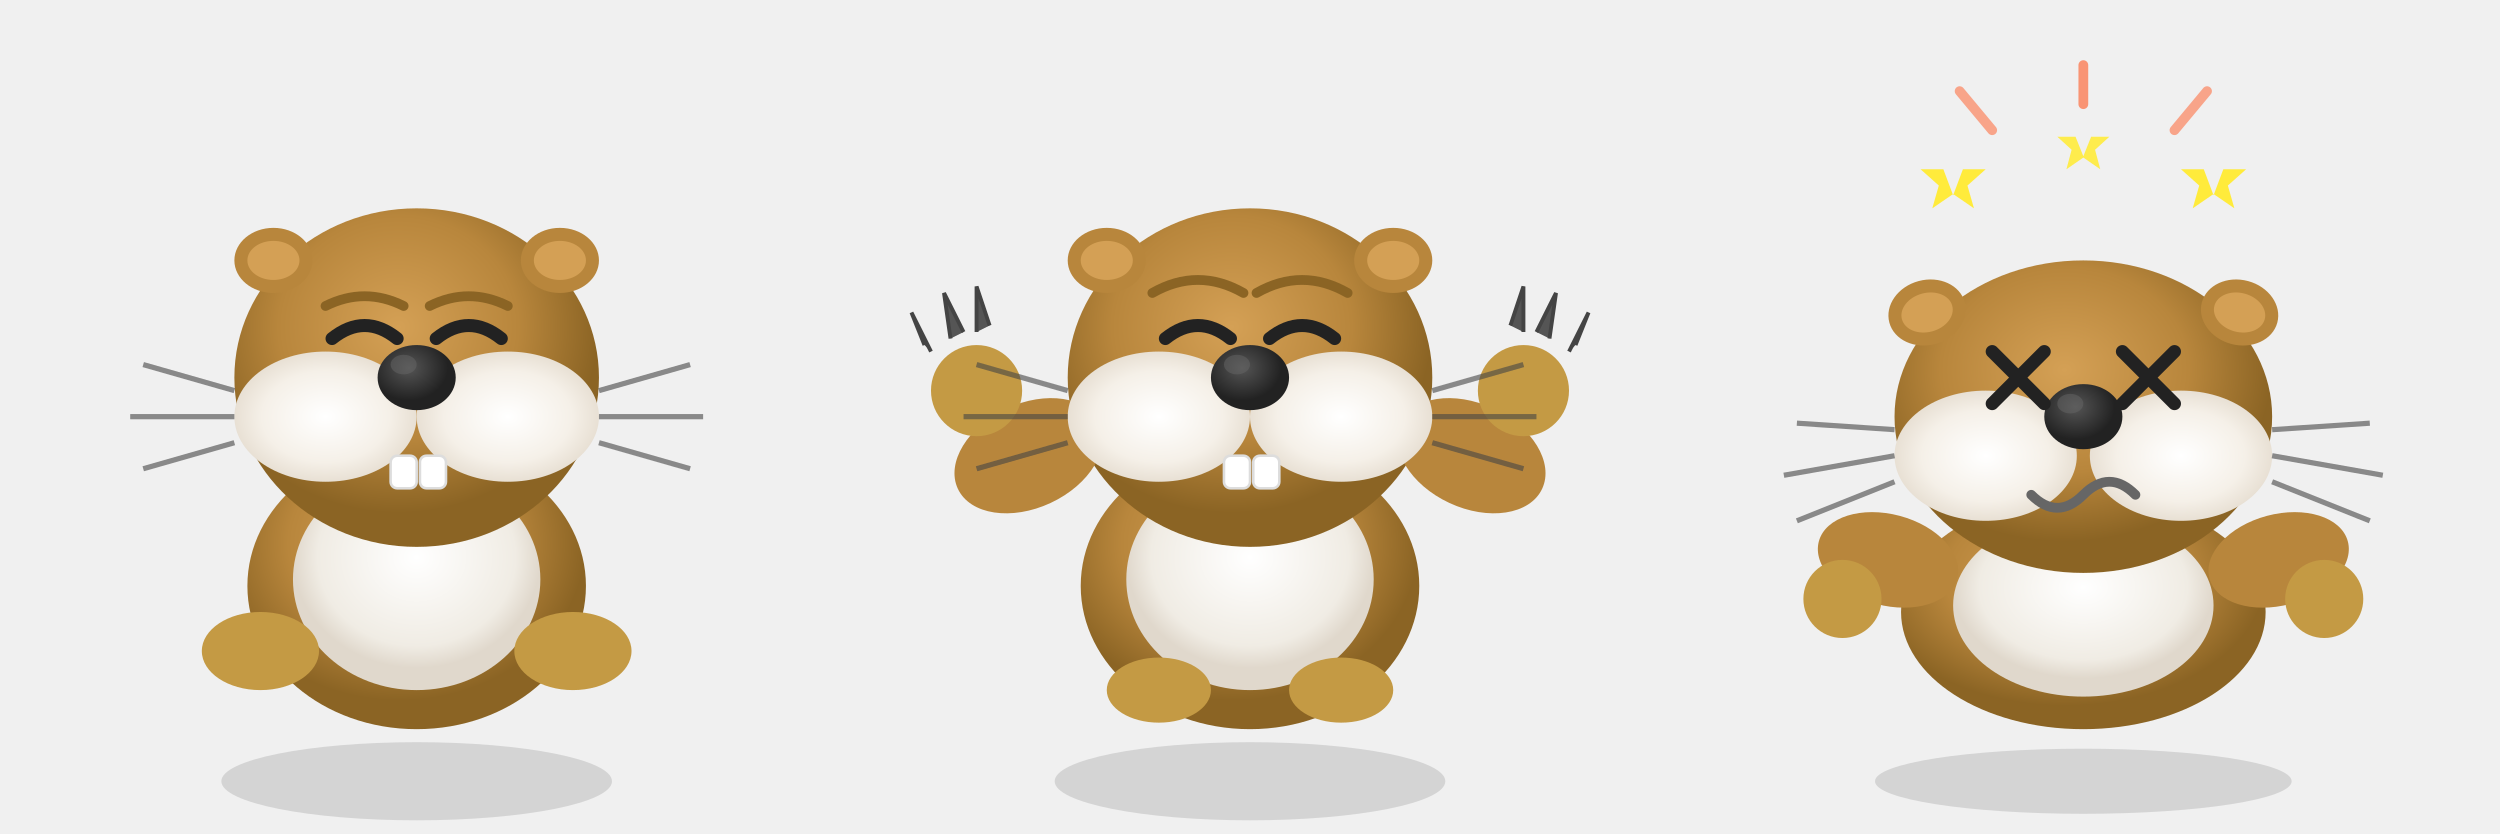
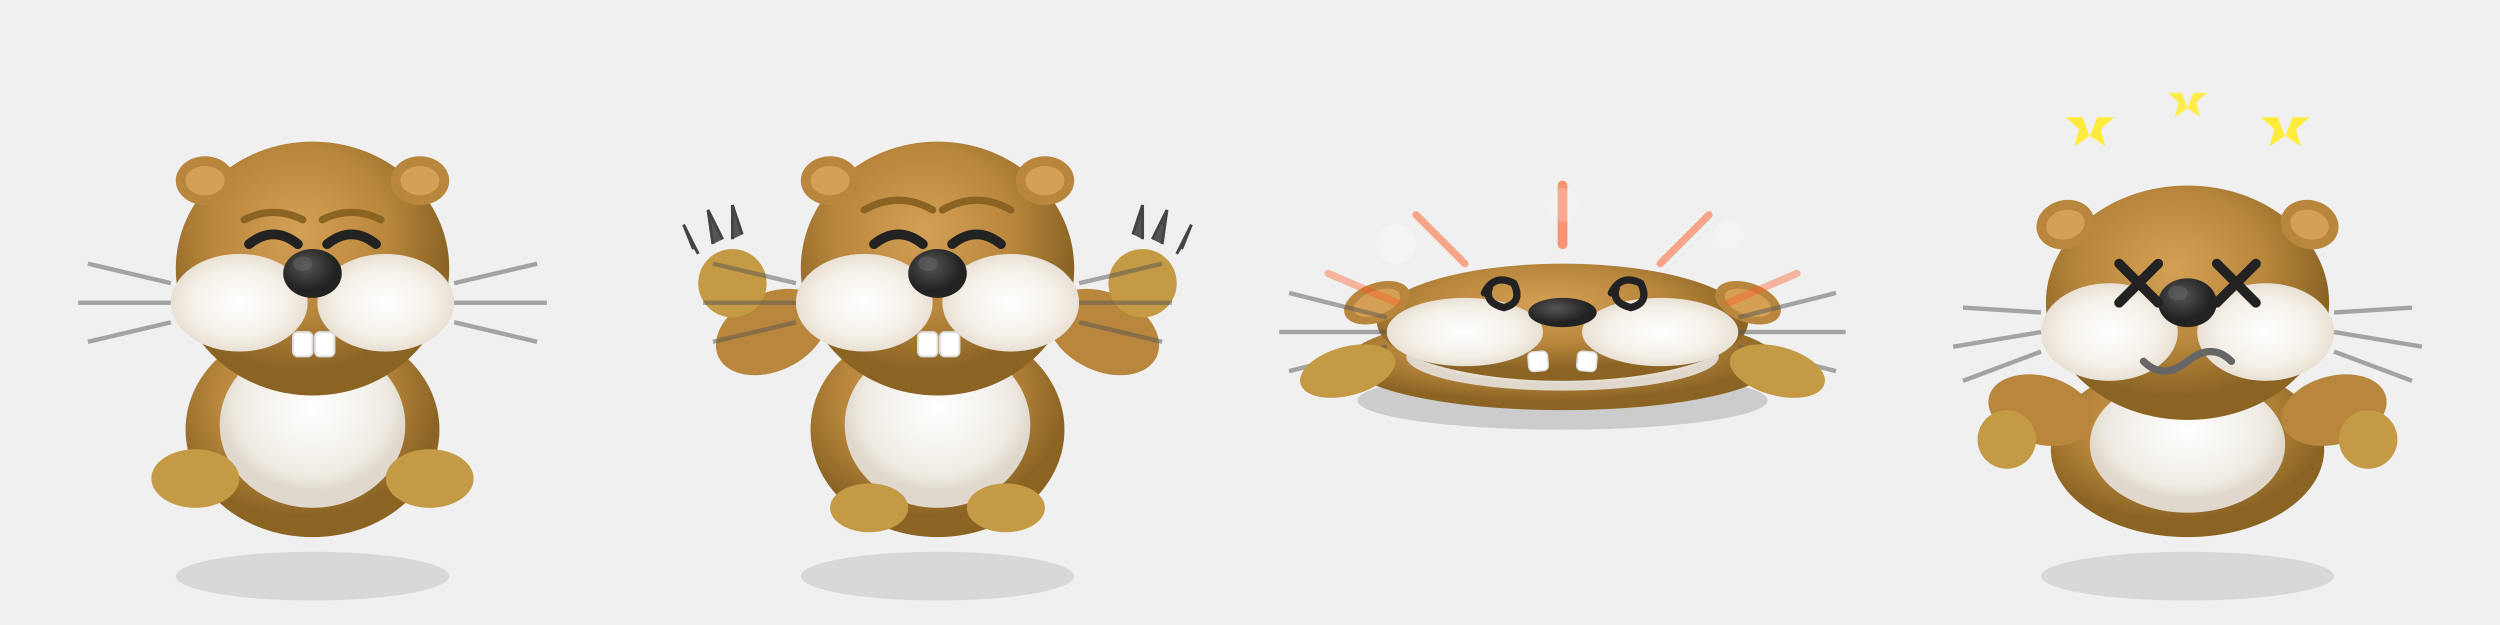
- <svg xmlns="http://www.w3.org/2000/svg" viewBox="0 0 384 128" width="384" height="128">
+ <svg xmlns="http://www.w3.org/2000/svg" viewBox="0 0 512 128" width="512" height="128">
  <defs>
    <radialGradient id="furGrad" cx="45%" cy="35%" r="55%">
      <stop offset="0%" stop-color="#d4a055" />
      <stop offset="60%" stop-color="#b8863c" />
      <stop offset="100%" stop-color="#8b6424" />
    </radialGradient>
    <radialGradient id="bellyGrad" cx="50%" cy="40%" r="50%">
      <stop offset="0%" stop-color="#ffffff" />
      <stop offset="80%" stop-color="#f0ece4" />
      <stop offset="100%" stop-color="#e0d8cc" />
    </radialGradient>
    <radialGradient id="cheekGrad" cx="50%" cy="50%" r="50%">
      <stop offset="0%" stop-color="#ffffff" />
      <stop offset="70%" stop-color="#f5f0e8" />
      <stop offset="100%" stop-color="#e8e0d4" />
    </radialGradient>
    <radialGradient id="noseGrad" cx="40%" cy="35%" r="50%">
      <stop offset="0%" stop-color="#555555" />
      <stop offset="100%" stop-color="#222222" />
    </radialGradient>
  </defs>
  <g transform="translate(0,0)">
-     <ellipse cx="64" cy="120" rx="30" ry="6" fill="#000" opacity="0.12" />
-     <ellipse cx="64" cy="90" rx="26" ry="22" fill="url(#furGrad)" />
-     <ellipse cx="64" cy="89" rx="19" ry="17" fill="url(#bellyGrad)" />
-     <ellipse cx="64" cy="58" rx="28" ry="26" fill="url(#furGrad)" />
-     <ellipse cx="42" cy="40" rx="6" ry="5" fill="#b8863c" />
-     <ellipse cx="42" cy="40" rx="4" ry="3" fill="#d4a055" />
-     <ellipse cx="86" cy="40" rx="6" ry="5" fill="#b8863c" />
-     <ellipse cx="86" cy="40" rx="4" ry="3" fill="#d4a055" />
-     <ellipse cx="50" cy="64" rx="14" ry="10" fill="url(#cheekGrad)" />
-     <ellipse cx="78" cy="64" rx="14" ry="10" fill="url(#cheekGrad)" />
-     <ellipse cx="64" cy="58" rx="6" ry="5" fill="url(#noseGrad)" />
-     <ellipse cx="62" cy="56" rx="2" ry="1.5" fill="#666" opacity="0.5" />
-     <path d="M51,52 Q56,48 61,52" stroke="#222" stroke-width="2" fill="none" stroke-linecap="round" />
-     <path d="M67,52 Q72,48 77,52" stroke="#222" stroke-width="2" fill="none" stroke-linecap="round" />
-     <path d="M50,47 Q56,44 62,47" stroke="#8b6424" stroke-width="1.5" fill="none" stroke-linecap="round" />
-     <path d="M66,47 Q72,44 78,47" stroke="#8b6424" stroke-width="1.5" fill="none" stroke-linecap="round" />
-     <line x1="36" y1="60" x2="22" y2="56" stroke="#444" stroke-width="0.8" opacity="0.6" />
-     <line x1="36" y1="64" x2="20" y2="64" stroke="#444" stroke-width="0.8" opacity="0.6" />
-     <line x1="36" y1="68" x2="22" y2="72" stroke="#444" stroke-width="0.8" opacity="0.6" />
-     <line x1="92" y1="60" x2="106" y2="56" stroke="#444" stroke-width="0.8" opacity="0.6" />
-     <line x1="92" y1="64" x2="108" y2="64" stroke="#444" stroke-width="0.8" opacity="0.6" />
-     <line x1="92" y1="68" x2="106" y2="72" stroke="#444" stroke-width="0.8" opacity="0.6" />
-     <rect x="60" y="70" width="4" height="5" rx="1" fill="white" stroke="#ddd" stroke-width="0.4" />
-     <rect x="64.5" y="70" width="4" height="5" rx="1" fill="white" stroke="#ddd" stroke-width="0.4" />
-     <ellipse cx="40" cy="100" rx="9" ry="6" fill="#c49a44" />
-     <ellipse cx="88" cy="100" rx="9" ry="6" fill="#c49a44" />
+     <ellipse cx="64" cy="118" rx="28" ry="5" fill="#000" opacity="0.1" />
+     <ellipse cx="64" cy="88" rx="26" ry="22" fill="url(#furGrad)" />
+     <ellipse cx="64" cy="87" rx="19" ry="17" fill="url(#bellyGrad)" />
+     <ellipse cx="64" cy="55" rx="28" ry="26" fill="url(#furGrad)" />
+     <ellipse cx="42" cy="37" rx="6" ry="5" fill="#b8863c" />
+     <ellipse cx="42" cy="37" rx="4" ry="3" fill="#d4a055" />
+     <ellipse cx="86" cy="37" rx="6" ry="5" fill="#b8863c" />
+     <ellipse cx="86" cy="37" rx="4" ry="3" fill="#d4a055" />
+     <ellipse cx="49" cy="62" rx="14" ry="10" fill="url(#cheekGrad)" />
+     <ellipse cx="79" cy="62" rx="14" ry="10" fill="url(#cheekGrad)" />
+     <ellipse cx="64" cy="56" rx="6" ry="5" fill="url(#noseGrad)" />
+     <ellipse cx="62" cy="54" rx="2" ry="1.5" fill="#666" opacity="0.5" />
+     <path d="M51,50 Q56,46 61,50" stroke="#222" stroke-width="2" fill="none" stroke-linecap="round" />
+     <path d="M67,50 Q72,46 77,50" stroke="#222" stroke-width="2" fill="none" stroke-linecap="round" />
+     <path d="M50,45 Q56,42 62,45" stroke="#8b6424" stroke-width="1.5" fill="none" stroke-linecap="round" />
+     <path d="M66,45 Q72,42 78,45" stroke="#8b6424" stroke-width="1.5" fill="none" stroke-linecap="round" />
+     <line x1="35" y1="58" x2="18" y2="54" stroke="#555" stroke-width="0.9" opacity="0.5" />
+     <line x1="35" y1="62" x2="16" y2="62" stroke="#555" stroke-width="0.9" opacity="0.5" />
+     <line x1="35" y1="66" x2="18" y2="70" stroke="#555" stroke-width="0.9" opacity="0.5" />
+     <line x1="93" y1="58" x2="110" y2="54" stroke="#555" stroke-width="0.9" opacity="0.5" />
+     <line x1="93" y1="62" x2="112" y2="62" stroke="#555" stroke-width="0.9" opacity="0.5" />
+     <line x1="93" y1="66" x2="110" y2="70" stroke="#555" stroke-width="0.9" opacity="0.5" />
+     <rect x="60" y="68" width="4" height="5" rx="1" fill="white" stroke="#ddd" stroke-width="0.4" />
+     <rect x="64.5" y="68" width="4" height="5" rx="1" fill="white" stroke="#ddd" stroke-width="0.4" />
+     <ellipse cx="40" cy="98" rx="9" ry="6" fill="#c49a44" />
+     <ellipse cx="88" cy="98" rx="9" ry="6" fill="#c49a44" />
  </g>
  <g transform="translate(128,0)">
-     <ellipse cx="64" cy="120" rx="30" ry="6" fill="#000" opacity="0.12" />
-     <ellipse cx="64" cy="90" rx="26" ry="22" fill="url(#furGrad)" />
-     <ellipse cx="64" cy="89" rx="19" ry="17" fill="url(#bellyGrad)" />
-     <ellipse cx="64" cy="58" rx="28" ry="26" fill="url(#furGrad)" />
-     <ellipse cx="42" cy="40" rx="6" ry="5" fill="#b8863c" />
-     <ellipse cx="42" cy="40" rx="4" ry="3" fill="#d4a055" />
-     <ellipse cx="86" cy="40" rx="6" ry="5" fill="#b8863c" />
-     <ellipse cx="86" cy="40" rx="4" ry="3" fill="#d4a055" />
-     <ellipse cx="30" cy="70" rx="12" ry="8" fill="#b8863c" transform="rotate(-25,30,70)" />
-     <circle cx="22" cy="60" r="7" fill="#c49a44" />
-     <path d="M15,54 L12,48 L14,53" fill="#555" stroke="#444" stroke-width="0.6" />
-     <path d="M18,52 L17,45 L20,51" fill="#555" stroke="#444" stroke-width="0.6" />
-     <path d="M22,51 L22,44 L24,50" fill="#555" stroke="#444" stroke-width="0.6" />
-     <ellipse cx="98" cy="70" rx="12" ry="8" fill="#b8863c" transform="rotate(25,98,70)" />
-     <circle cx="106" cy="60" r="7" fill="#c49a44" />
-     <path d="M113,54 L116,48 L114,53" fill="#555" stroke="#444" stroke-width="0.6" />
-     <path d="M110,52 L111,45 L108,51" fill="#555" stroke="#444" stroke-width="0.6" />
-     <path d="M106,51 L106,44 L104,50" fill="#555" stroke="#444" stroke-width="0.6" />
-     <ellipse cx="50" cy="64" rx="14" ry="10" fill="url(#cheekGrad)" />
-     <ellipse cx="78" cy="64" rx="14" ry="10" fill="url(#cheekGrad)" />
-     <ellipse cx="64" cy="58" rx="6" ry="5" fill="url(#noseGrad)" />
-     <ellipse cx="62" cy="56" rx="2" ry="1.5" fill="#666" opacity="0.5" />
-     <path d="M51,52 Q56,48 61,52" stroke="#222" stroke-width="2" fill="none" stroke-linecap="round" />
-     <path d="M67,52 Q72,48 77,52" stroke="#222" stroke-width="2" fill="none" stroke-linecap="round" />
-     <path d="M49,45 Q56,41 63,45" stroke="#8b6424" stroke-width="1.5" fill="none" stroke-linecap="round" />
-     <path d="M65,45 Q72,41 79,45" stroke="#8b6424" stroke-width="1.5" fill="none" stroke-linecap="round" />
-     <line x1="36" y1="60" x2="22" y2="56" stroke="#444" stroke-width="0.8" opacity="0.6" />
-     <line x1="36" y1="64" x2="20" y2="64" stroke="#444" stroke-width="0.8" opacity="0.6" />
-     <line x1="36" y1="68" x2="22" y2="72" stroke="#444" stroke-width="0.8" opacity="0.6" />
-     <line x1="92" y1="60" x2="106" y2="56" stroke="#444" stroke-width="0.8" opacity="0.6" />
-     <line x1="92" y1="64" x2="108" y2="64" stroke="#444" stroke-width="0.8" opacity="0.6" />
-     <line x1="92" y1="68" x2="106" y2="72" stroke="#444" stroke-width="0.8" opacity="0.6" />
-     <rect x="60" y="70" width="4" height="5" rx="1" fill="white" stroke="#ddd" stroke-width="0.4" />
-     <rect x="64.5" y="70" width="4" height="5" rx="1" fill="white" stroke="#ddd" stroke-width="0.4" />
-     <ellipse cx="50" cy="106" rx="8" ry="5" fill="#c49a44" />
-     <ellipse cx="78" cy="106" rx="8" ry="5" fill="#c49a44" />
+     <ellipse cx="64" cy="118" rx="28" ry="5" fill="#000" opacity="0.1" />
+     <ellipse cx="64" cy="88" rx="26" ry="22" fill="url(#furGrad)" />
+     <ellipse cx="64" cy="87" rx="19" ry="17" fill="url(#bellyGrad)" />
+     <ellipse cx="64" cy="55" rx="28" ry="26" fill="url(#furGrad)" />
+     <ellipse cx="42" cy="37" rx="6" ry="5" fill="#b8863c" />
+     <ellipse cx="42" cy="37" rx="4" ry="3" fill="#d4a055" />
+     <ellipse cx="86" cy="37" rx="6" ry="5" fill="#b8863c" />
+     <ellipse cx="86" cy="37" rx="4" ry="3" fill="#d4a055" />
+     <ellipse cx="30" cy="68" rx="12" ry="8" fill="#b8863c" transform="rotate(-25,30,68)" />
+     <circle cx="22" cy="58" r="7" fill="#c49a44" />
+     <path d="M15,52 L12,46 L14,51" fill="#555" stroke="#444" stroke-width="0.6" />
+     <path d="M18,50 L17,43 L20,49" fill="#555" stroke="#444" stroke-width="0.6" />
+     <path d="M22,49 L22,42 L24,48" fill="#555" stroke="#444" stroke-width="0.6" />
+     <ellipse cx="98" cy="68" rx="12" ry="8" fill="#b8863c" transform="rotate(25,98,68)" />
+     <circle cx="106" cy="58" r="7" fill="#c49a44" />
+     <path d="M113,52 L116,46 L114,51" fill="#555" stroke="#444" stroke-width="0.6" />
+     <path d="M110,50 L111,43 L108,49" fill="#555" stroke="#444" stroke-width="0.6" />
+     <path d="M106,49 L106,42 L104,48" fill="#555" stroke="#444" stroke-width="0.6" />
+     <ellipse cx="49" cy="62" rx="14" ry="10" fill="url(#cheekGrad)" />
+     <ellipse cx="79" cy="62" rx="14" ry="10" fill="url(#cheekGrad)" />
+     <ellipse cx="64" cy="56" rx="6" ry="5" fill="url(#noseGrad)" />
+     <ellipse cx="62" cy="54" rx="2" ry="1.5" fill="#666" opacity="0.5" />
+     <path d="M51,50 Q56,46 61,50" stroke="#222" stroke-width="2" fill="none" stroke-linecap="round" />
+     <path d="M67,50 Q72,46 77,50" stroke="#222" stroke-width="2" fill="none" stroke-linecap="round" />
+     <path d="M49,43 Q56,39 63,43" stroke="#8b6424" stroke-width="1.5" fill="none" stroke-linecap="round" />
+     <path d="M65,43 Q72,39 79,43" stroke="#8b6424" stroke-width="1.5" fill="none" stroke-linecap="round" />
+     <line x1="35" y1="58" x2="18" y2="54" stroke="#555" stroke-width="0.9" opacity="0.5" />
+     <line x1="35" y1="62" x2="16" y2="62" stroke="#555" stroke-width="0.9" opacity="0.5" />
+     <line x1="35" y1="66" x2="18" y2="70" stroke="#555" stroke-width="0.9" opacity="0.5" />
+     <line x1="93" y1="58" x2="110" y2="54" stroke="#555" stroke-width="0.9" opacity="0.5" />
+     <line x1="93" y1="62" x2="112" y2="62" stroke="#555" stroke-width="0.9" opacity="0.5" />
+     <line x1="93" y1="66" x2="110" y2="70" stroke="#555" stroke-width="0.9" opacity="0.5" />
+     <rect x="60" y="68" width="4" height="5" rx="1" fill="white" stroke="#ddd" stroke-width="0.4" />
+     <rect x="64.5" y="68" width="4" height="5" rx="1" fill="white" stroke="#ddd" stroke-width="0.4" />
+     <ellipse cx="50" cy="104" rx="8" ry="5" fill="#c49a44" />
+     <ellipse cx="78" cy="104" rx="8" ry="5" fill="#c49a44" />
  </g>
  <g transform="translate(256,0)">
-     <ellipse cx="64" cy="120" rx="32" ry="5" fill="#000" opacity="0.12" />
-     <ellipse cx="64" cy="94" rx="28" ry="18" fill="url(#furGrad)" />
-     <ellipse cx="64" cy="93" rx="20" ry="14" fill="url(#bellyGrad)" />
-     <ellipse cx="64" cy="64" rx="29" ry="24" fill="url(#furGrad)" />
-     <ellipse cx="40" cy="48" rx="6" ry="5" fill="#b8863c" transform="rotate(-15,40,48)" />
-     <ellipse cx="40" cy="48" rx="4" ry="3" fill="#d4a055" transform="rotate(-15,40,48)" />
-     <ellipse cx="88" cy="48" rx="6" ry="5" fill="#b8863c" transform="rotate(15,88,48)" />
-     <ellipse cx="88" cy="48" rx="4" ry="3" fill="#d4a055" transform="rotate(15,88,48)" />
-     <ellipse cx="34" cy="86" rx="11" ry="7" fill="#b8863c" transform="rotate(15,34,86)" />
-     <circle cx="27" cy="92" r="6" fill="#c49a44" />
-     <ellipse cx="94" cy="86" rx="11" ry="7" fill="#b8863c" transform="rotate(-15,94,86)" />
-     <circle cx="101" cy="92" r="6" fill="#c49a44" />
-     <ellipse cx="49" cy="70" rx="14" ry="10" fill="url(#cheekGrad)" />
-     <ellipse cx="79" cy="70" rx="14" ry="10" fill="url(#cheekGrad)" />
-     <ellipse cx="64" cy="64" rx="6" ry="5" fill="url(#noseGrad)" />
-     <ellipse cx="62" cy="62" rx="2" ry="1.5" fill="#666" opacity="0.5" />
+     <ellipse cx="64" cy="82" rx="42" ry="6" fill="#000" opacity="0.15" />
+     <ellipse cx="64" cy="74" rx="44" ry="10" fill="url(#furGrad)" />
+     <ellipse cx="64" cy="73" rx="32" ry="7" fill="url(#bellyGrad)" />
+     <ellipse cx="64" cy="66" rx="38" ry="12" fill="url(#furGrad)" />
+     <ellipse cx="26" cy="62" rx="7" ry="4" fill="#b8863c" transform="rotate(-20,26,62)" />
+     <ellipse cx="26" cy="62" rx="5" ry="2.5" fill="#d4a055" transform="rotate(-20,26,62)" />
+     <ellipse cx="102" cy="62" rx="7" ry="4" fill="#b8863c" transform="rotate(20,102,62)" />
+     <ellipse cx="102" cy="62" rx="5" ry="2.5" fill="#d4a055" transform="rotate(20,102,62)" />
+     <ellipse cx="44" cy="68" rx="16" ry="7" fill="url(#cheekGrad)" />
+     <ellipse cx="84" cy="68" rx="16" ry="7" fill="url(#cheekGrad)" />
+     <ellipse cx="64" cy="64" rx="7" ry="3" fill="url(#noseGrad)" />
+     <path d="M48,60 Q50,56 54,58 Q56,62 52,63 Q48,62 49,59" stroke="#222" stroke-width="1.5" fill="none" stroke-linecap="round" />
+     <path d="M74,60 Q76,56 80,58 Q82,62 78,63 Q74,62 75,59" stroke="#222" stroke-width="1.5" fill="none" stroke-linecap="round" />
+     <line x1="28" y1="65" x2="8" y2="60" stroke="#555" stroke-width="0.9" opacity="0.5" />
+     <line x1="28" y1="68" x2="6" y2="68" stroke="#555" stroke-width="0.9" opacity="0.5" />
+     <line x1="28" y1="71" x2="8" y2="76" stroke="#555" stroke-width="0.9" opacity="0.5" />
+     <line x1="100" y1="65" x2="120" y2="60" stroke="#555" stroke-width="0.9" opacity="0.5" />
+     <line x1="100" y1="68" x2="122" y2="68" stroke="#555" stroke-width="0.9" opacity="0.5" />
+     <line x1="100" y1="71" x2="120" y2="76" stroke="#555" stroke-width="0.9" opacity="0.5" />
+     <rect x="57" y="72" width="4" height="4" rx="1" fill="white" stroke="#ddd" stroke-width="0.3" transform="rotate(-5,59,74)" />
+     <rect x="67" y="72" width="4" height="4" rx="1" fill="white" stroke="#ddd" stroke-width="0.3" transform="rotate(5,69,74)" />
+     <ellipse cx="20" cy="76" rx="10" ry="5" fill="#c49a44" transform="rotate(-15,20,76)" />
+     <ellipse cx="108" cy="76" rx="10" ry="5" fill="#c49a44" transform="rotate(15,108,76)" />
+     <line x1="64" y1="50" x2="64" y2="38" stroke="#ff5722" stroke-width="2" stroke-linecap="round" opacity="0.6" />
+     <line x1="44" y1="54" x2="34" y2="44" stroke="#ff5722" stroke-width="1.5" stroke-linecap="round" opacity="0.5" />
+     <line x1="84" y1="54" x2="94" y2="44" stroke="#ff5722" stroke-width="1.5" stroke-linecap="round" opacity="0.5" />
+     <line x1="30" y1="62" x2="16" y2="56" stroke="#ff5722" stroke-width="1.5" stroke-linecap="round" opacity="0.4" />
+     <line x1="98" y1="62" x2="112" y2="56" stroke="#ff5722" stroke-width="1.5" stroke-linecap="round" opacity="0.4" />
+     <circle cx="30" cy="50" r="4" fill="#fff" opacity="0.3" />
+     <circle cx="98" cy="48" r="3" fill="#fff" opacity="0.25" />
+     <circle cx="64" cy="42" r="3.5" fill="#fff" opacity="0.2" />
+   </g>
+   <g transform="translate(384,0)">
+     <ellipse cx="64" cy="118" rx="30" ry="5" fill="#000" opacity="0.1" />
+     <ellipse cx="64" cy="92" rx="28" ry="18" fill="url(#furGrad)" />
+     <ellipse cx="64" cy="91" rx="20" ry="14" fill="url(#bellyGrad)" />
+     <ellipse cx="64" cy="62" rx="29" ry="24" fill="url(#furGrad)" />
+     <ellipse cx="39" cy="46" rx="6" ry="5" fill="#b8863c" transform="rotate(-15,39,46)" />
+     <ellipse cx="39" cy="46" rx="4" ry="3" fill="#d4a055" transform="rotate(-15,39,46)" />
+     <ellipse cx="89" cy="46" rx="6" ry="5" fill="#b8863c" transform="rotate(15,89,46)" />
+     <ellipse cx="89" cy="46" rx="4" ry="3" fill="#d4a055" transform="rotate(15,89,46)" />
+     <ellipse cx="34" cy="84" rx="11" ry="7" fill="#b8863c" transform="rotate(15,34,84)" />
+     <circle cx="27" cy="90" r="6" fill="#c49a44" />
+     <ellipse cx="94" cy="84" rx="11" ry="7" fill="#b8863c" transform="rotate(-15,94,84)" />
+     <circle cx="101" cy="90" r="6" fill="#c49a44" />
+     <ellipse cx="48" cy="68" rx="14" ry="10" fill="url(#cheekGrad)" />
+     <ellipse cx="80" cy="68" rx="14" ry="10" fill="url(#cheekGrad)" />
+     <ellipse cx="64" cy="62" rx="6" ry="5" fill="url(#noseGrad)" />
+     <ellipse cx="62" cy="60" rx="2" ry="1.5" fill="#666" opacity="0.5" />
    <g stroke="#222" stroke-width="2" stroke-linecap="round">
      <line x1="50" y1="54" x2="58" y2="62" />
      <line x1="58" y1="54" x2="50" y2="62" />
      <line x1="70" y1="54" x2="78" y2="62" />
      <line x1="78" y1="54" x2="70" y2="62" />
    </g>
-     <line x1="35" y1="66" x2="20" y2="65" stroke="#444" stroke-width="0.8" opacity="0.6" />
-     <line x1="35" y1="70" x2="18" y2="73" stroke="#444" stroke-width="0.8" opacity="0.6" />
-     <line x1="35" y1="74" x2="20" y2="80" stroke="#444" stroke-width="0.8" opacity="0.6" />
-     <line x1="93" y1="66" x2="108" y2="65" stroke="#444" stroke-width="0.8" opacity="0.6" />
-     <line x1="93" y1="70" x2="110" y2="73" stroke="#444" stroke-width="0.8" opacity="0.6" />
-     <line x1="93" y1="74" x2="108" y2="80" stroke="#444" stroke-width="0.8" opacity="0.6" />
-     <path d="M56,76 Q60,80 64,76 Q68,72 72,76" stroke="#666" stroke-width="1.5" fill="none" stroke-linecap="round" />
-     <polygon points="44,30 45.5,26 49,26 46.2,28.5 47.2,32 44,29.8 40.8,32 41.8,28.5 39,26 42.5,26" fill="#ffeb3b" />
-     <polygon points="64,24 65.2,21 68,21 65.8,23 66.6,26 64,24.2 61.4,26 62.2,23 60,21 62.8,21" fill="#ffeb3b" opacity="0.9" />
-     <polygon points="84,30 85.5,26 89,26 86.2,28.5 87.2,32 84,29.8 80.8,32 81.8,28.5 79,26 82.5,26" fill="#ffeb3b" />
-     <line x1="64" y1="16" x2="64" y2="10" stroke="#ff5722" stroke-width="1.5" stroke-linecap="round" opacity="0.6" />
-     <line x1="50" y1="20" x2="45" y2="14" stroke="#ff5722" stroke-width="1.5" stroke-linecap="round" opacity="0.5" />
-     <line x1="78" y1="20" x2="83" y2="14" stroke="#ff5722" stroke-width="1.5" stroke-linecap="round" opacity="0.5" />
+     <line x1="34" y1="64" x2="18" y2="63" stroke="#555" stroke-width="0.9" opacity="0.5" />
+     <line x1="34" y1="68" x2="16" y2="71" stroke="#555" stroke-width="0.9" opacity="0.5" />
+     <line x1="34" y1="72" x2="18" y2="78" stroke="#555" stroke-width="0.9" opacity="0.5" />
+     <line x1="94" y1="64" x2="110" y2="63" stroke="#555" stroke-width="0.9" opacity="0.5" />
+     <line x1="94" y1="68" x2="112" y2="71" stroke="#555" stroke-width="0.9" opacity="0.5" />
+     <line x1="94" y1="72" x2="110" y2="78" stroke="#555" stroke-width="0.9" opacity="0.5" />
+     <path d="M55,74 Q59,78 64,74 Q69,70 73,74" stroke="#666" stroke-width="1.5" fill="none" stroke-linecap="round" />
+     <polygon points="44,28 45.5,24 49,24 46.2,26.5 47.2,30 44,27.8 40.8,30 41.8,26.5 39,24 42.5,24" fill="#ffeb3b" />
+     <polygon points="64,22 65.2,19 68,19 65.8,21 66.6,24 64,22.2 61.4,24 62.2,21 60,19 62.8,19" fill="#ffeb3b" opacity="0.9" />
+     <polygon points="84,28 85.5,24 89,24 86.2,26.5 87.2,30 84,27.8 80.8,30 81.8,26.5 79,24 82.5,24" fill="#ffeb3b" />
  </g>
</svg>
